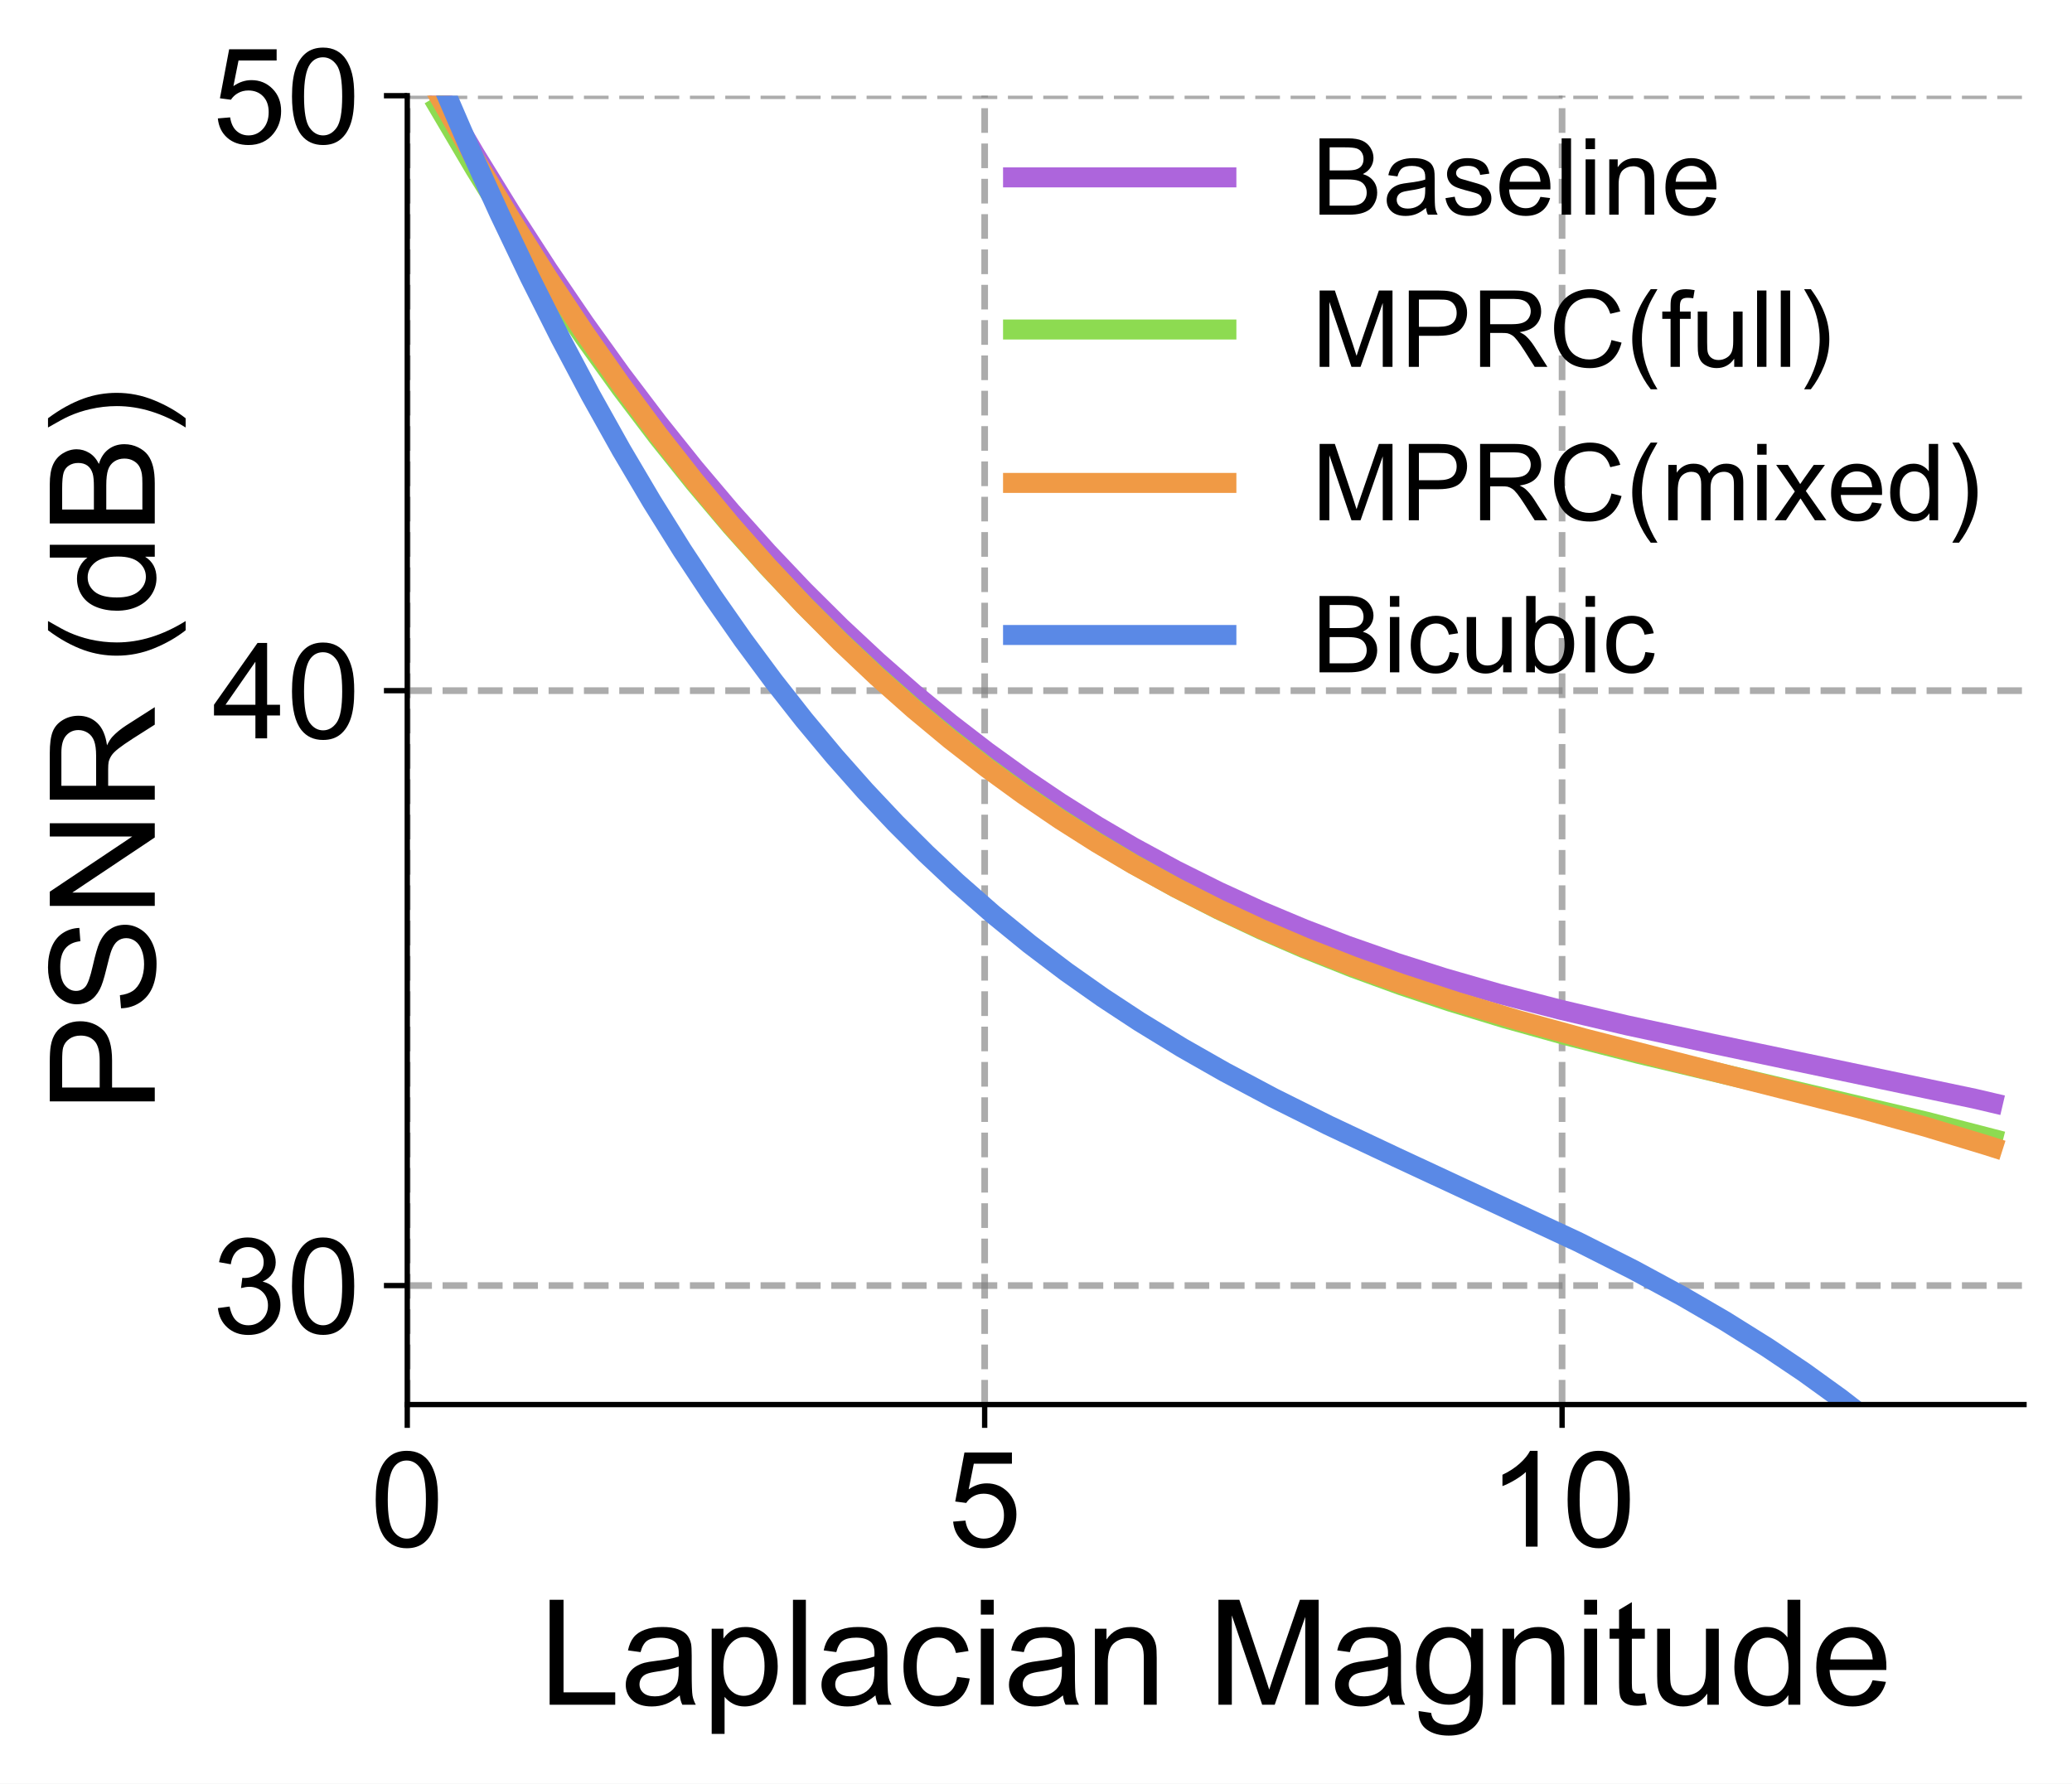
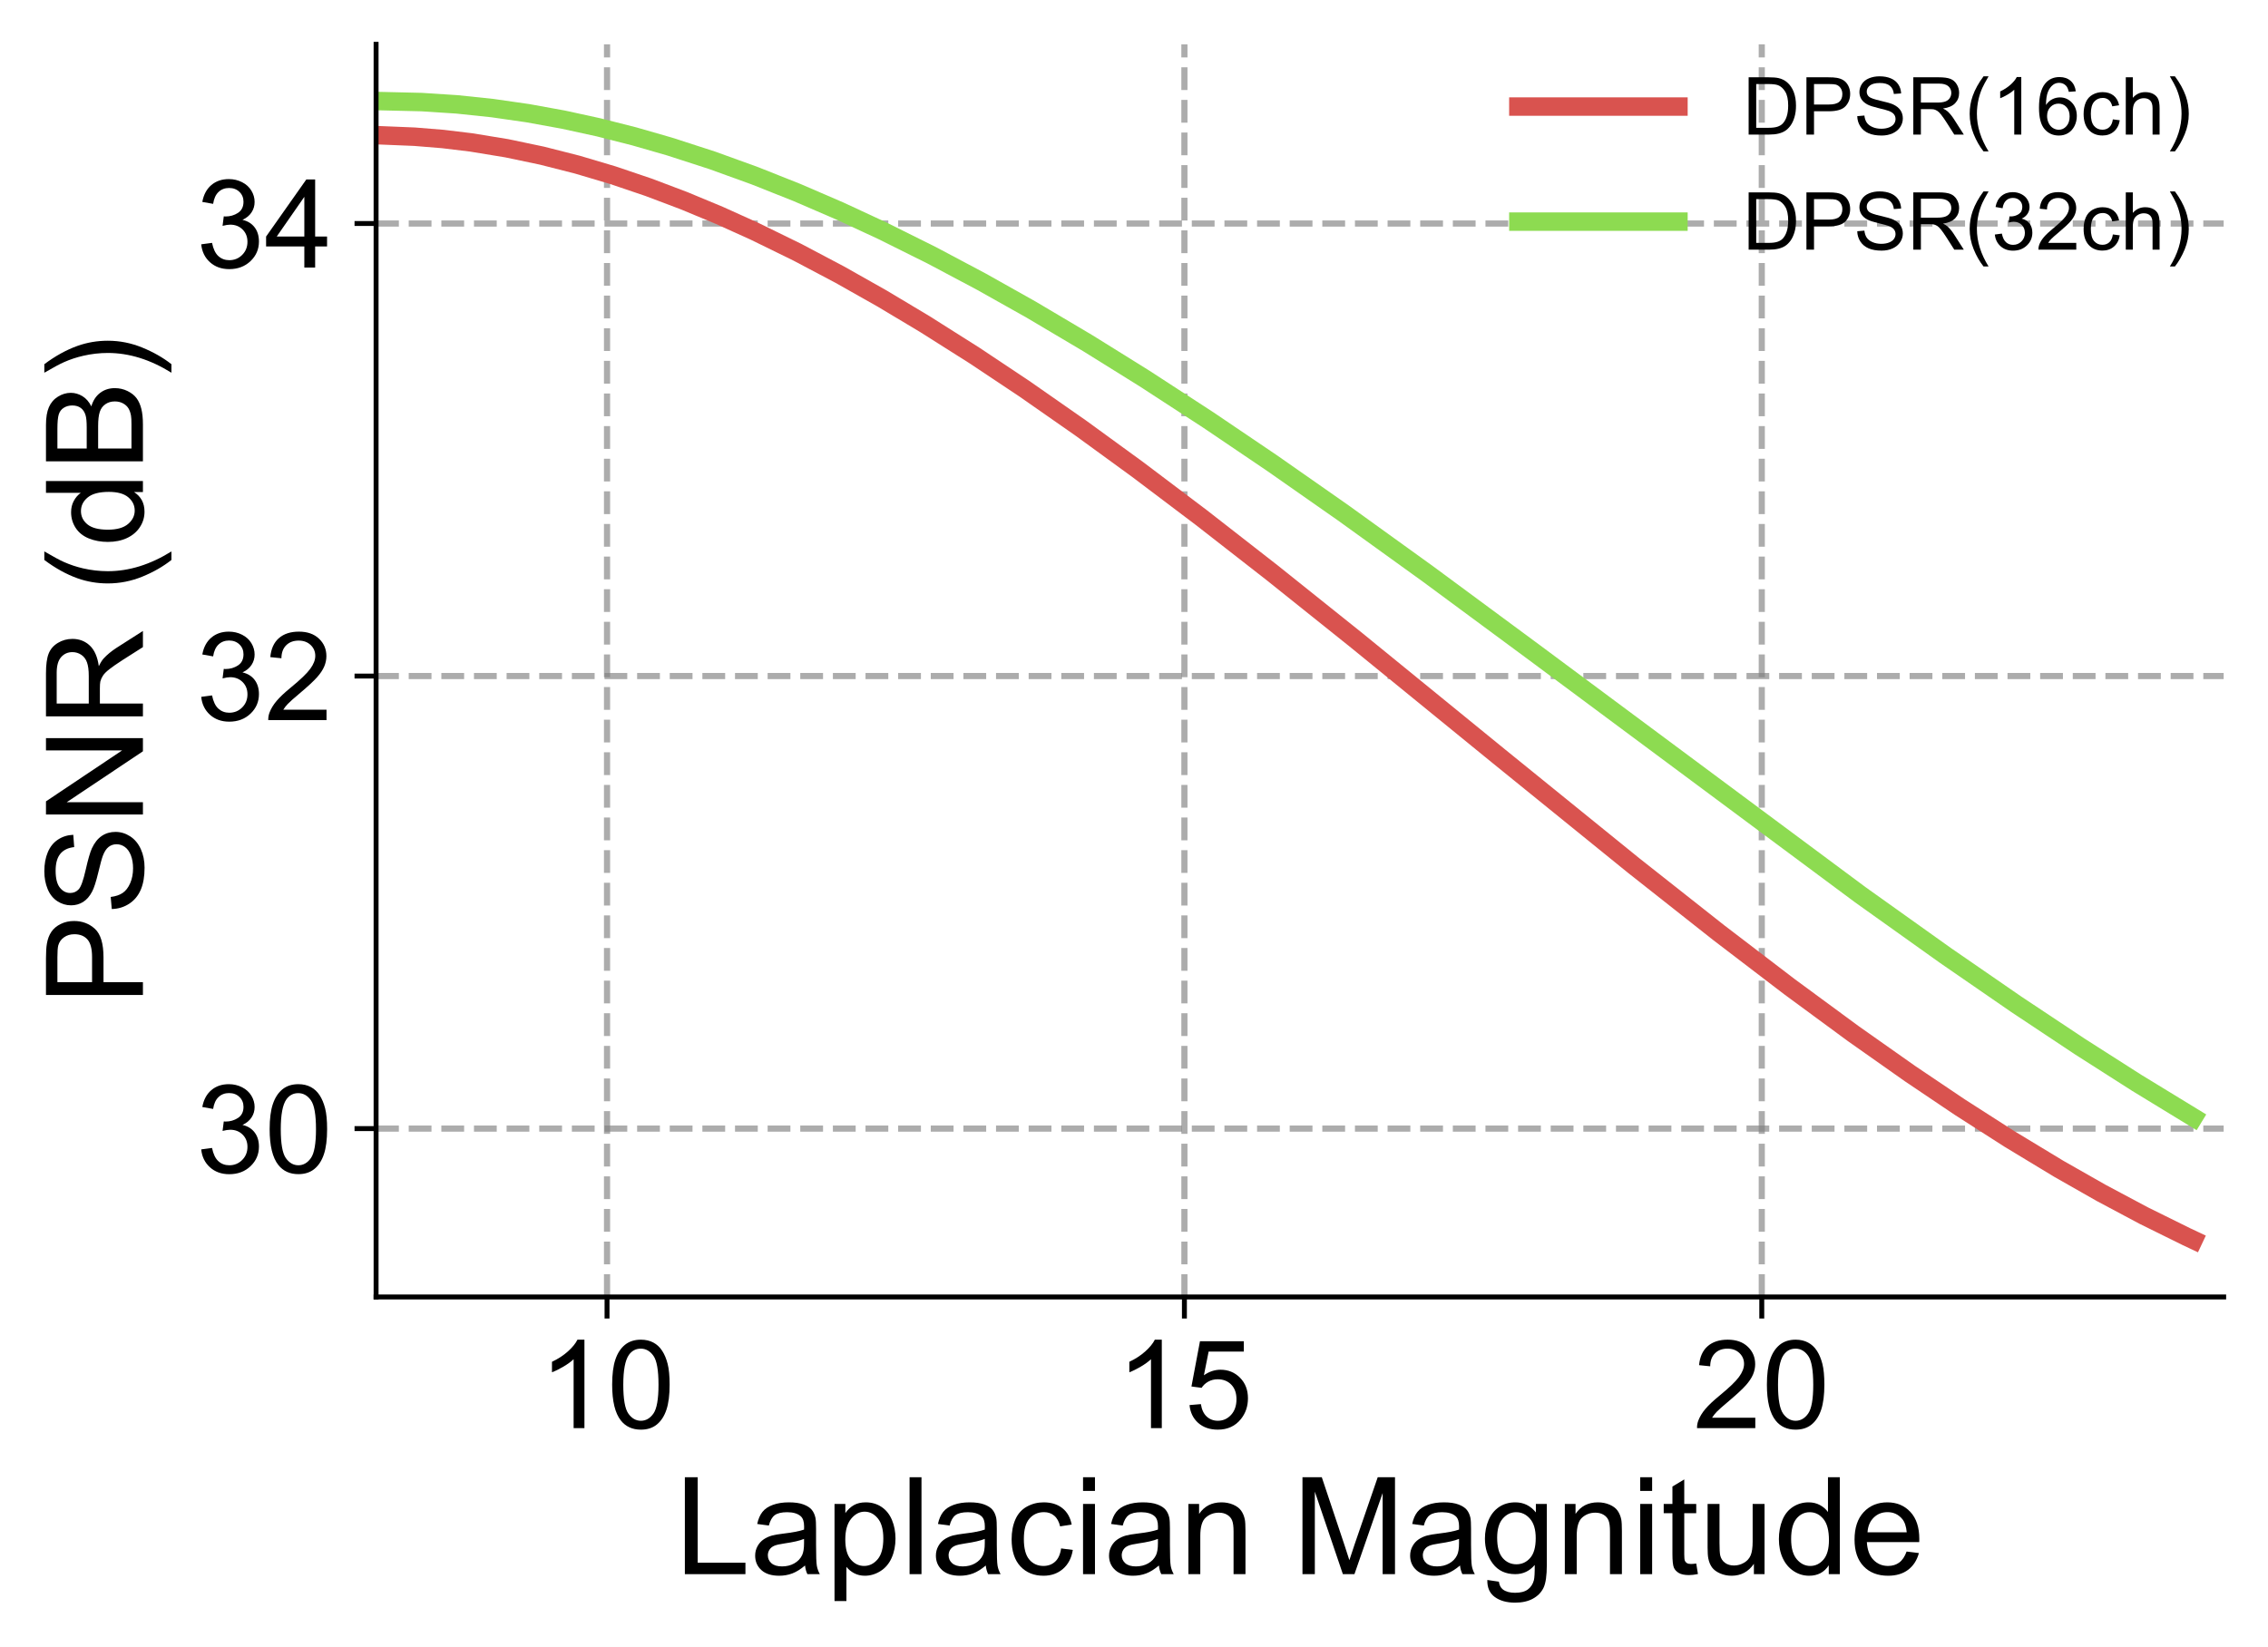
- <svg xmlns="http://www.w3.org/2000/svg" xmlns:xlink="http://www.w3.org/1999/xlink" width="310.8pt" height="267.6pt" viewBox="0 0 310.8 267.6" version="1.1">
+ <svg xmlns="http://www.w3.org/2000/svg" xmlns:xlink="http://www.w3.org/1999/xlink" width="368.4pt" height="267.6pt" viewBox="0 0 368.4 267.6" version="1.1">
  <defs>
    <style type="text/css">*{stroke-linejoin: round; stroke-linecap: butt}</style>
  </defs>
  <g id="figure_1">
    <g id="patch_1">
-       <path d="M 0 267.6  L 310.8 267.6  L 310.8 0  L 0 0  z " style="fill: #ffffff" />
+       <path d="M 0 267.6  L 368.4 267.6  L 368.4 0  L 0 0  z " style="fill: #ffffff" />
    </g>
    <g id="axes_1">
      <g id="patch_2">
-         <path d="M 61.089 210.731  L 303.6 210.731  L 303.6 14.358  L 61.089 14.358  z " style="fill: #ffffff" />
+         <path d="M 61.089 210.731  L 361.2 210.731  L 361.2 7.2  L 61.089 7.2  z " style="fill: #ffffff" />
      </g>
      <g id="matplotlib.axis_1">
        <g id="xtick_1">
          <g id="line2d_1">
-             <path d="M 61.089 210.731  L 61.089 14.358  " clip-path="url(#p3d9be0f9ac)" style="fill: none; stroke-dasharray: 3.7,1.6; stroke-dashoffset: 0; stroke: #808080; stroke-opacity: 0.65" />
+             <path d="M 98.603 210.731  L 98.603 7.2  " clip-path="url(#p3aecbf0df9)" style="fill: none; stroke-dasharray: 3.7,1.6; stroke-dashoffset: 0; stroke: #808080; stroke-opacity: 0.65" />
          </g>
          <g id="line2d_2">
            <defs>
-               <path id="m3c0996b2b0" d="M 0 0  L 0 3.5  " style="stroke: #000000; stroke-width: 0.8" />
-             </defs>
-             <g>
-               <use xlink:href="#m3c0996b2b0" x="61.089" y="210.731" style="stroke: #000000; stroke-width: 0.8" />
+               <path id="ma56a18cac9" d="M 0 0  L 0 3.5  " style="stroke: #000000; stroke-width: 0.8" />
+             </defs>
+             <g>
+               <use xlink:href="#ma56a18cac9" x="98.603" y="210.731" style="stroke: #000000; stroke-width: 0.8" />
            </g>
          </g>
          <g id="text_1">
-             <g transform="translate(55.52844 232.047) scale(0.2 -0.2)">
-               <defs>
+             <g transform="translate(87.48127 232.047) scale(0.2 -0.2)">
+               <defs>
+                 <path id="ArialMT-31" d="M 2384 0  L 1822 0  L 1822 3584  Q 1619 3391 1289 3197  Q 959 3003 697 2906  L 697 3450  Q 1169 3672 1522 3987  Q 1875 4303 2022 4600  L 2384 4600  L 2384 0  z " transform="scale(0.015625)" />
                <path id="ArialMT-30" d="M 266 2259  Q 266 3072 433 3567  Q 600 4063 929 4331  Q 1259 4600 1759 4600  Q 2128 4600 2406 4451  Q 2684 4303 2865 4023  Q 3047 3744 3150 3342  Q 3253 2941 3253 2259  Q 3253 1453 3087 958  Q 2922 463 2592 192  Q 2263 -78 1759 -78  Q 1097 -78 719 397  Q 266 969 266 2259  z M 844 2259  Q 844 1131 1108 757  Q 1372 384 1759 384  Q 2147 384 2411 759  Q 2675 1134 2675 2259  Q 2675 3391 2411 3762  Q 2147 4134 1753 4134  Q 1366 4134 1134 3806  Q 844 3388 844 2259  z " transform="scale(0.015625)" />
              </defs>
-               <use xlink:href="#ArialMT-30" />
+               <use xlink:href="#ArialMT-31" />
+               <use xlink:href="#ArialMT-30" transform="translate(55.61523 0)" />
            </g>
          </g>
        </g>
        <g id="xtick_2">
          <g id="line2d_3">
-             <path d="M 147.7 210.731  L 147.7 14.358  " clip-path="url(#p3d9be0f9ac)" style="fill: none; stroke-dasharray: 3.7,1.6; stroke-dashoffset: 0; stroke: #808080; stroke-opacity: 0.65" />
+             <path d="M 192.388 210.731  L 192.388 7.2  " clip-path="url(#p3aecbf0df9)" style="fill: none; stroke-dasharray: 3.7,1.6; stroke-dashoffset: 0; stroke: #808080; stroke-opacity: 0.65" />
          </g>
          <g id="line2d_4">
            <g>
-               <use xlink:href="#m3c0996b2b0" x="147.7" y="210.731" style="stroke: #000000; stroke-width: 0.8" />
+               <use xlink:href="#ma56a18cac9" x="192.388" y="210.731" style="stroke: #000000; stroke-width: 0.8" />
            </g>
          </g>
          <g id="text_2">
-             <g transform="translate(142.1392 232.047) scale(0.2 -0.2)">
+             <g transform="translate(181.2657 232.047) scale(0.2 -0.2)">
              <defs>
                <path id="ArialMT-35" d="M 266 1200  L 856 1250  Q 922 819 1161 601  Q 1400 384 1738 384  Q 2144 384 2425 690  Q 2706 997 2706 1503  Q 2706 1984 2436 2262  Q 2166 2541 1728 2541  Q 1456 2541 1237 2417  Q 1019 2294 894 2097  L 366 2166  L 809 4519  L 3088 4519  L 3088 3981  L 1259 3981  L 1013 2750  Q 1425 3038 1878 3038  Q 2478 3038 2890 2622  Q 3303 2206 3303 1553  Q 3303 931 2941 478  Q 2500 -78 1738 -78  Q 1113 -78 717 272  Q 322 622 266 1200  z " transform="scale(0.015625)" />
              </defs>
-               <use xlink:href="#ArialMT-35" />
+               <use xlink:href="#ArialMT-31" />
+               <use xlink:href="#ArialMT-35" transform="translate(55.61523 0)" />
            </g>
          </g>
        </g>
        <g id="xtick_3">
          <g id="line2d_5">
-             <path d="M 234.311 210.731  L 234.311 14.358  " clip-path="url(#p3d9be0f9ac)" style="fill: none; stroke-dasharray: 3.7,1.6; stroke-dashoffset: 0; stroke: #808080; stroke-opacity: 0.65" />
+             <path d="M 286.172 210.731  L 286.172 7.2  " clip-path="url(#p3aecbf0df9)" style="fill: none; stroke-dasharray: 3.7,1.6; stroke-dashoffset: 0; stroke: #808080; stroke-opacity: 0.65" />
          </g>
          <g id="line2d_6">
            <g>
-               <use xlink:href="#m3c0996b2b0" x="234.311" y="210.731" style="stroke: #000000; stroke-width: 0.8" />
+               <use xlink:href="#ma56a18cac9" x="286.172" y="210.731" style="stroke: #000000; stroke-width: 0.8" />
            </g>
          </g>
          <g id="text_3">
-             <g transform="translate(223.189 232.047) scale(0.2 -0.2)">
-               <defs>
-                 <path id="ArialMT-31" d="M 2384 0  L 1822 0  L 1822 3584  Q 1619 3391 1289 3197  Q 959 3003 697 2906  L 697 3450  Q 1169 3672 1522 3987  Q 1875 4303 2022 4600  L 2384 4600  L 2384 0  z " transform="scale(0.015625)" />
-               </defs>
-               <use xlink:href="#ArialMT-31" />
+             <g transform="translate(275.0501 232.047) scale(0.2 -0.2)">
+               <defs>
+                 <path id="ArialMT-32" d="M 3222 541  L 3222 0  L 194 0  Q 188 203 259 391  Q 375 700 629 1000  Q 884 1300 1366 1694  Q 2113 2306 2375 2664  Q 2638 3022 2638 3341  Q 2638 3675 2398 3904  Q 2159 4134 1775 4134  Q 1369 4134 1125 3890  Q 881 3647 878 3216  L 300 3275  Q 359 3922 746 4261  Q 1134 4600 1788 4600  Q 2447 4600 2831 4234  Q 3216 3869 3216 3328  Q 3216 3053 3103 2787  Q 2991 2522 2730 2228  Q 2469 1934 1863 1422  Q 1356 997 1212 845  Q 1069 694 975 541  L 3222 541  z " transform="scale(0.015625)" />
+               </defs>
+               <use xlink:href="#ArialMT-32" />
              <use xlink:href="#ArialMT-30" transform="translate(55.61523 0)" />
            </g>
          </g>
        </g>
        <g id="text_4">
-           <g transform="translate(80.83335 255.7692) scale(0.22 -0.22)">
+           <g transform="translate(109.6334 255.7692) scale(0.22 -0.22)">
            <defs>
              <path id="ArialMT-4c" d="M 469 0  L 469 4581  L 1075 4581  L 1075 541  L 3331 541  L 3331 0  L 469 0  z " transform="scale(0.015625)" />
              <path id="ArialMT-61" d="M 2588 409  Q 2275 144 1986 34  Q 1697 -75 1366 -75  Q 819 -75 525 192  Q 231 459 231 875  Q 231 1119 342 1320  Q 453 1522 633 1644  Q 813 1766 1038 1828  Q 1203 1872 1538 1913  Q 2219 1994 2541 2106  Q 2544 2222 2544 2253  Q 2544 2597 2384 2738  Q 2169 2928 1744 2928  Q 1347 2928 1158 2789  Q 969 2650 878 2297  L 328 2372  Q 403 2725 575 2942  Q 747 3159 1072 3276  Q 1397 3394 1825 3394  Q 2250 3394 2515 3294  Q 2781 3194 2906 3042  Q 3031 2891 3081 2659  Q 3109 2516 3109 2141  L 3109 1391  Q 3109 606 3145 398  Q 3181 191 3288 0  L 2700 0  Q 2613 175 2588 409  z M 2541 1666  Q 2234 1541 1622 1453  Q 1275 1403 1131 1340  Q 988 1278 909 1158  Q 831 1038 831 891  Q 831 666 1001 516  Q 1172 366 1500 366  Q 1825 366 2078 508  Q 2331 650 2450 897  Q 2541 1088 2541 1459  L 2541 1666  z " transform="scale(0.015625)" />
              <path id="ArialMT-70" d="M 422 -1272  L 422 3319  L 934 3319  L 934 2888  Q 1116 3141 1344 3267  Q 1572 3394 1897 3394  Q 2322 3394 2647 3175  Q 2972 2956 3137 2557  Q 3303 2159 3303 1684  Q 3303 1175 3120 767  Q 2938 359 2589 142  Q 2241 -75 1856 -75  Q 1575 -75 1351 44  Q 1128 163 984 344  L 984 -1272  L 422 -1272  z M 931 1641  Q 931 1000 1190 694  Q 1450 388 1819 388  Q 2194 388 2461 705  Q 2728 1022 2728 1688  Q 2728 2322 2467 2637  Q 2206 2953 1844 2953  Q 1484 2953 1207 2617  Q 931 2281 931 1641  z " transform="scale(0.015625)" />
              <path id="ArialMT-6c" d="M 409 0  L 409 4581  L 972 4581  L 972 0  L 409 0  z " transform="scale(0.015625)" />
              <path id="ArialMT-63" d="M 2588 1216  L 3141 1144  Q 3050 572 2676 248  Q 2303 -75 1759 -75  Q 1078 -75 664 370  Q 250 816 250 1647  Q 250 2184 428 2587  Q 606 2991 970 3192  Q 1334 3394 1763 3394  Q 2303 3394 2647 3120  Q 2991 2847 3088 2344  L 2541 2259  Q 2463 2594 2264 2762  Q 2066 2931 1784 2931  Q 1359 2931 1093 2626  Q 828 2322 828 1663  Q 828 994 1084 691  Q 1341 388 1753 388  Q 2084 388 2306 591  Q 2528 794 2588 1216  z " transform="scale(0.015625)" />
              <path id="ArialMT-69" d="M 425 3934  L 425 4581  L 988 4581  L 988 3934  L 425 3934  z M 425 0  L 425 3319  L 988 3319  L 988 0  L 425 0  z " transform="scale(0.015625)" />
              <path id="ArialMT-6e" d="M 422 0  L 422 3319  L 928 3319  L 928 2847  Q 1294 3394 1984 3394  Q 2284 3394 2536 3286  Q 2788 3178 2913 3003  Q 3038 2828 3088 2588  Q 3119 2431 3119 2041  L 3119 0  L 2556 0  L 2556 2019  Q 2556 2363 2490 2533  Q 2425 2703 2258 2804  Q 2091 2906 1866 2906  Q 1506 2906 1245 2678  Q 984 2450 984 1813  L 984 0  L 422 0  z " transform="scale(0.015625)" />
              <path id="ArialMT-20" transform="scale(0.015625)" />
              <path id="ArialMT-4d" d="M 475 0  L 475 4581  L 1388 4581  L 2472 1338  Q 2622 884 2691 659  Q 2769 909 2934 1394  L 4031 4581  L 4847 4581  L 4847 0  L 4263 0  L 4263 3834  L 2931 0  L 2384 0  L 1059 3900  L 1059 0  L 475 0  z " transform="scale(0.015625)" />
              <path id="ArialMT-67" d="M 319 -275  L 866 -356  Q 900 -609 1056 -725  Q 1266 -881 1628 -881  Q 2019 -881 2231 -725  Q 2444 -569 2519 -288  Q 2563 -116 2559 434  Q 2191 0 1641 0  Q 956 0 581 494  Q 206 988 206 1678  Q 206 2153 378 2554  Q 550 2956 876 3175  Q 1203 3394 1644 3394  Q 2231 3394 2613 2919  L 2613 3319  L 3131 3319  L 3131 450  Q 3131 -325 2973 -648  Q 2816 -972 2473 -1159  Q 2131 -1347 1631 -1347  Q 1038 -1347 672 -1080  Q 306 -813 319 -275  z M 784 1719  Q 784 1066 1043 766  Q 1303 466 1694 466  Q 2081 466 2343 764  Q 2606 1063 2606 1700  Q 2606 2309 2336 2618  Q 2066 2928 1684 2928  Q 1309 2928 1046 2623  Q 784 2319 784 1719  z " transform="scale(0.015625)" />
              <path id="ArialMT-74" d="M 1650 503  L 1731 6  Q 1494 -44 1306 -44  Q 1000 -44 831 53  Q 663 150 594 308  Q 525 466 525 972  L 525 2881  L 113 2881  L 113 3319  L 525 3319  L 525 4141  L 1084 4478  L 1084 3319  L 1650 3319  L 1650 2881  L 1084 2881  L 1084 941  Q 1084 700 1114 631  Q 1144 563 1211 522  Q 1278 481 1403 481  Q 1497 481 1650 503  z " transform="scale(0.015625)" />
              <path id="ArialMT-75" d="M 2597 0  L 2597 488  Q 2209 -75 1544 -75  Q 1250 -75 995 37  Q 741 150 617 320  Q 494 491 444 738  Q 409 903 409 1263  L 409 3319  L 972 3319  L 972 1478  Q 972 1038 1006 884  Q 1059 663 1231 536  Q 1403 409 1656 409  Q 1909 409 2131 539  Q 2353 669 2445 892  Q 2538 1116 2538 1541  L 2538 3319  L 3100 3319  L 3100 0  L 2597 0  z " transform="scale(0.015625)" />
              <path id="ArialMT-64" d="M 2575 0  L 2575 419  Q 2259 -75 1647 -75  Q 1250 -75 917 144  Q 584 363 401 755  Q 219 1147 219 1656  Q 219 2153 384 2558  Q 550 2963 881 3178  Q 1213 3394 1622 3394  Q 1922 3394 2156 3267  Q 2391 3141 2538 2938  L 2538 4581  L 3097 4581  L 3097 0  L 2575 0  z M 797 1656  Q 797 1019 1065 703  Q 1334 388 1700 388  Q 2069 388 2326 689  Q 2584 991 2584 1609  Q 2584 2291 2321 2609  Q 2059 2928 1675 2928  Q 1300 2928 1048 2622  Q 797 2316 797 1656  z " transform="scale(0.015625)" />
              <path id="ArialMT-65" d="M 2694 1069  L 3275 997  Q 3138 488 2766 206  Q 2394 -75 1816 -75  Q 1088 -75 661 373  Q 234 822 234 1631  Q 234 2469 665 2931  Q 1097 3394 1784 3394  Q 2450 3394 2872 2941  Q 3294 2488 3294 1666  Q 3294 1616 3291 1516  L 816 1516  Q 847 969 1125 678  Q 1403 388 1819 388  Q 2128 388 2347 550  Q 2566 713 2694 1069  z M 847 1978  L 2700 1978  Q 2663 2397 2488 2606  Q 2219 2931 1791 2931  Q 1403 2931 1139 2672  Q 875 2413 847 1978  z " transform="scale(0.015625)" />
            </defs>
            <use xlink:href="#ArialMT-4c" />
            <use xlink:href="#ArialMT-61" transform="translate(55.61523 0)" />
            <use xlink:href="#ArialMT-70" transform="translate(111.2305 0)" />
            <use xlink:href="#ArialMT-6c" transform="translate(166.8457 0)" />
            <use xlink:href="#ArialMT-61" transform="translate(189.0625 0)" />
            <use xlink:href="#ArialMT-63" transform="translate(244.6777 0)" />
            <use xlink:href="#ArialMT-69" transform="translate(294.6777 0)" />
            <use xlink:href="#ArialMT-61" transform="translate(316.8945 0)" />
            <use xlink:href="#ArialMT-6e" transform="translate(372.5098 0)" />
            <use xlink:href="#ArialMT-20" transform="translate(428.125 0)" />
            <use xlink:href="#ArialMT-4d" transform="translate(455.9082 0)" />
            <use xlink:href="#ArialMT-61" transform="translate(539.209 0)" />
            <use xlink:href="#ArialMT-67" transform="translate(594.8242 0)" />
            <use xlink:href="#ArialMT-6e" transform="translate(650.4395 0)" />
            <use xlink:href="#ArialMT-69" transform="translate(706.0547 0)" />
            <use xlink:href="#ArialMT-74" transform="translate(728.2715 0)" />
            <use xlink:href="#ArialMT-75" transform="translate(756.0547 0)" />
            <use xlink:href="#ArialMT-64" transform="translate(811.6699 0)" />
            <use xlink:href="#ArialMT-65" transform="translate(867.2852 0)" />
          </g>
        </g>
      </g>
      <g id="matplotlib.axis_2">
        <g id="ytick_1">
          <g id="line2d_7">
-             <path d="M 61.089 192.879  L 303.6 192.879  " clip-path="url(#p3d9be0f9ac)" style="fill: none; stroke-dasharray: 3.7,1.6; stroke-dashoffset: 0; stroke: #808080; stroke-opacity: 0.65" />
+             <path d="M 61.089 183.375  L 361.2 183.375  " clip-path="url(#p3aecbf0df9)" style="fill: none; stroke-dasharray: 3.7,1.6; stroke-dashoffset: 0; stroke: #808080; stroke-opacity: 0.65" />
          </g>
          <g id="line2d_8">
            <defs>
-               <path id="m729129f98f" d="M 0 0  L -3.5 0  " style="stroke: #000000; stroke-width: 0.8" />
-             </defs>
-             <g>
-               <use xlink:href="#m729129f98f" x="61.089" y="192.879" style="stroke: #000000; stroke-width: 0.8" />
+               <path id="md5b97c7527" d="M 0 0  L -3.5 0  " style="stroke: #000000; stroke-width: 0.8" />
+             </defs>
+             <g>
+               <use xlink:href="#md5b97c7527" x="61.089" y="183.375" style="stroke: #000000; stroke-width: 0.8" />
            </g>
          </g>
          <g id="text_5">
-             <g transform="translate(31.84562 200.0371) scale(0.2 -0.2)">
+             <g transform="translate(31.84562 190.5327) scale(0.2 -0.2)">
              <defs>
                <path id="ArialMT-33" d="M 269 1209  L 831 1284  Q 928 806 1161 595  Q 1394 384 1728 384  Q 2125 384 2398 659  Q 2672 934 2672 1341  Q 2672 1728 2419 1979  Q 2166 2231 1775 2231  Q 1616 2231 1378 2169  L 1441 2663  Q 1497 2656 1531 2656  Q 1891 2656 2178 2843  Q 2466 3031 2466 3422  Q 2466 3731 2256 3934  Q 2047 4138 1716 4138  Q 1388 4138 1169 3931  Q 950 3725 888 3313  L 325 3413  Q 428 3978 793 4289  Q 1159 4600 1703 4600  Q 2078 4600 2393 4439  Q 2709 4278 2876 4000  Q 3044 3722 3044 3409  Q 3044 3113 2884 2869  Q 2725 2625 2413 2481  Q 2819 2388 3044 2092  Q 3269 1797 3269 1353  Q 3269 753 2831 336  Q 2394 -81 1725 -81  Q 1122 -81 723 278  Q 325 638 269 1209  z " transform="scale(0.015625)" />
              </defs>
              <use xlink:href="#ArialMT-33" />
              <use xlink:href="#ArialMT-30" transform="translate(55.61523 0)" />
            </g>
          </g>
        </g>
        <g id="ytick_2">
          <g id="line2d_9">
-             <path d="M 61.089 103.619  L 303.6 103.619  " clip-path="url(#p3d9be0f9ac)" style="fill: none; stroke-dasharray: 3.7,1.6; stroke-dashoffset: 0; stroke: #808080; stroke-opacity: 0.65" />
+             <path d="M 61.089 109.846  L 361.2 109.846  " clip-path="url(#p3aecbf0df9)" style="fill: none; stroke-dasharray: 3.7,1.6; stroke-dashoffset: 0; stroke: #808080; stroke-opacity: 0.65" />
          </g>
          <g id="line2d_10">
            <g>
-               <use xlink:href="#m729129f98f" x="61.089" y="103.619" style="stroke: #000000; stroke-width: 0.8" />
+               <use xlink:href="#md5b97c7527" x="61.089" y="109.846" style="stroke: #000000; stroke-width: 0.8" />
            </g>
          </g>
          <g id="text_6">
-             <g transform="translate(31.84562 110.7763) scale(0.2 -0.2)">
-               <defs>
-                 <path id="ArialMT-34" d="M 2069 0  L 2069 1097  L 81 1097  L 81 1613  L 2172 4581  L 2631 4581  L 2631 1613  L 3250 1613  L 3250 1097  L 2631 1097  L 2631 0  L 2069 0  z M 2069 1613  L 2069 3678  L 634 1613  L 2069 1613  z " transform="scale(0.015625)" />
-               </defs>
-               <use xlink:href="#ArialMT-34" />
-               <use xlink:href="#ArialMT-30" transform="translate(55.61523 0)" />
+             <g transform="translate(31.84562 117.0037) scale(0.2 -0.2)">
+               <use xlink:href="#ArialMT-33" />
+               <use xlink:href="#ArialMT-32" transform="translate(55.61523 0)" />
            </g>
          </g>
        </g>
        <g id="ytick_3">
          <g id="line2d_11">
-             <path d="M 61.089 14.358  L 303.6 14.358  " clip-path="url(#p3d9be0f9ac)" style="fill: none; stroke-dasharray: 3.7,1.6; stroke-dashoffset: 0; stroke: #808080; stroke-opacity: 0.65" />
+             <path d="M 61.089 36.317  L 361.2 36.317  " clip-path="url(#p3aecbf0df9)" style="fill: none; stroke-dasharray: 3.7,1.6; stroke-dashoffset: 0; stroke: #808080; stroke-opacity: 0.65" />
          </g>
          <g id="line2d_12">
            <g>
-               <use xlink:href="#m729129f98f" x="61.089" y="14.358" style="stroke: #000000; stroke-width: 0.8" />
+               <use xlink:href="#md5b97c7527" x="61.089" y="36.317" style="stroke: #000000; stroke-width: 0.8" />
            </g>
          </g>
          <g id="text_7">
-             <g transform="translate(31.84562 21.51562) scale(0.2 -0.2)">
-               <use xlink:href="#ArialMT-35" />
-               <use xlink:href="#ArialMT-30" transform="translate(55.61523 0)" />
+             <g transform="translate(31.84562 43.47475) scale(0.2 -0.2)">
+               <defs>
+                 <path id="ArialMT-34" d="M 2069 0  L 2069 1097  L 81 1097  L 81 1613  L 2172 4581  L 2631 4581  L 2631 1613  L 3250 1613  L 3250 1097  L 2631 1097  L 2631 0  L 2069 0  z M 2069 1613  L 2069 3678  L 634 1613  L 2069 1613  z " transform="scale(0.015625)" />
+               </defs>
+               <use xlink:href="#ArialMT-33" />
+               <use xlink:href="#ArialMT-34" transform="translate(55.61523 0)" />
            </g>
          </g>
        </g>
        <g id="text_8">
-           <g transform="translate(23.21531 166.943) rotate(-90) scale(0.22 -0.22)">
+           <g transform="translate(23.21531 163.3641) rotate(-90) scale(0.22 -0.22)">
            <defs>
              <path id="ArialMT-50" d="M 494 0  L 494 4581  L 2222 4581  Q 2678 4581 2919 4538  Q 3256 4481 3484 4323  Q 3713 4166 3852 3881  Q 3991 3597 3991 3256  Q 3991 2672 3619 2267  Q 3247 1863 2275 1863  L 1100 1863  L 1100 0  L 494 0  z M 1100 2403  L 2284 2403  Q 2872 2403 3119 2622  Q 3366 2841 3366 3238  Q 3366 3525 3220 3729  Q 3075 3934 2838 4000  Q 2684 4041 2272 4041  L 1100 4041  L 1100 2403  z " transform="scale(0.015625)" />
              <path id="ArialMT-53" d="M 288 1472  L 859 1522  Q 900 1178 1048 958  Q 1197 738 1509 602  Q 1822 466 2213 466  Q 2559 466 2825 569  Q 3091 672 3220 851  Q 3350 1031 3350 1244  Q 3350 1459 3225 1620  Q 3100 1781 2813 1891  Q 2628 1963 1997 2114  Q 1366 2266 1113 2400  Q 784 2572 623 2826  Q 463 3081 463 3397  Q 463 3744 659 4045  Q 856 4347 1234 4503  Q 1613 4659 2075 4659  Q 2584 4659 2973 4495  Q 3363 4331 3572 4012  Q 3781 3694 3797 3291  L 3216 3247  Q 3169 3681 2898 3903  Q 2628 4125 2100 4125  Q 1550 4125 1298 3923  Q 1047 3722 1047 3438  Q 1047 3191 1225 3031  Q 1400 2872 2139 2705  Q 2878 2538 3153 2413  Q 3553 2228 3743 1945  Q 3934 1663 3934 1294  Q 3934 928 3725 604  Q 3516 281 3123 101  Q 2731 -78 2241 -78  Q 1619 -78 1198 103  Q 778 284 539 648  Q 300 1013 288 1472  z " transform="scale(0.015625)" />
              <path id="ArialMT-4e" d="M 488 0  L 488 4581  L 1109 4581  L 3516 984  L 3516 4581  L 4097 4581  L 4097 0  L 3475 0  L 1069 3600  L 1069 0  L 488 0  z " transform="scale(0.015625)" />
              <path id="ArialMT-52" d="M 503 0  L 503 4581  L 2534 4581  Q 3147 4581 3465 4457  Q 3784 4334 3975 4021  Q 4166 3709 4166 3331  Q 4166 2844 3850 2509  Q 3534 2175 2875 2084  Q 3116 1969 3241 1856  Q 3506 1613 3744 1247  L 4541 0  L 3778 0  L 3172 953  Q 2906 1366 2734 1584  Q 2563 1803 2427 1890  Q 2291 1978 2150 2013  Q 2047 2034 1813 2034  L 1109 2034  L 1109 0  L 503 0  z M 1109 2559  L 2413 2559  Q 2828 2559 3062 2645  Q 3297 2731 3419 2920  Q 3541 3109 3541 3331  Q 3541 3656 3305 3865  Q 3069 4075 2559 4075  L 1109 4075  L 1109 2559  z " transform="scale(0.015625)" />
              <path id="ArialMT-28" d="M 1497 -1347  Q 1031 -759 709 28  Q 388 816 388 1659  Q 388 2403 628 3084  Q 909 3875 1497 4659  L 1900 4659  Q 1522 4009 1400 3731  Q 1209 3300 1100 2831  Q 966 2247 966 1656  Q 966 153 1900 -1347  L 1497 -1347  z " transform="scale(0.015625)" />
              <path id="ArialMT-42" d="M 469 0  L 469 4581  L 2188 4581  Q 2713 4581 3030 4442  Q 3347 4303 3526 4014  Q 3706 3725 3706 3409  Q 3706 3116 3547 2856  Q 3388 2597 3066 2438  Q 3481 2316 3704 2022  Q 3928 1728 3928 1328  Q 3928 1006 3792 729  Q 3656 453 3456 303  Q 3256 153 2954 76  Q 2653 0 2216 0  L 469 0  z M 1075 2656  L 2066 2656  Q 2469 2656 2644 2709  Q 2875 2778 2992 2937  Q 3109 3097 3109 3338  Q 3109 3566 3000 3739  Q 2891 3913 2687 3977  Q 2484 4041 1991 4041  L 1075 4041  L 1075 2656  z M 1075 541  L 2216 541  Q 2509 541 2628 563  Q 2838 600 2978 687  Q 3119 775 3209 942  Q 3300 1109 3300 1328  Q 3300 1584 3169 1773  Q 3038 1963 2805 2039  Q 2572 2116 2134 2116  L 1075 2116  L 1075 541  z " transform="scale(0.015625)" />
              <path id="ArialMT-29" d="M 791 -1347  L 388 -1347  Q 1322 153 1322 1656  Q 1322 2244 1188 2822  Q 1081 3291 891 3722  Q 769 4003 388 4659  L 791 4659  Q 1378 3875 1659 3084  Q 1900 2403 1900 1659  Q 1900 816 1576 28  Q 1253 -759 791 -1347  z " transform="scale(0.015625)" />
            </defs>
            <use xlink:href="#ArialMT-50" />
            <use xlink:href="#ArialMT-53" transform="translate(66.69922 0)" />
            <use xlink:href="#ArialMT-4e" transform="translate(133.3984 0)" />
            <use xlink:href="#ArialMT-52" transform="translate(205.6152 0)" />
            <use xlink:href="#ArialMT-20" transform="translate(277.832 0)" />
            <use xlink:href="#ArialMT-28" transform="translate(305.6152 0)" />
            <use xlink:href="#ArialMT-64" transform="translate(338.916 0)" />
            <use xlink:href="#ArialMT-42" transform="translate(394.5312 0)" />
            <use xlink:href="#ArialMT-29" transform="translate(461.2305 0)" />
          </g>
        </g>
      </g>
      <g id="line2d_13">
-         <path d="M 65.753 13.792  L 71.24 23.137  L 76.726 32.035  L 82.213 40.501  L 87.7 48.545  L 93.186 56.18  L 98.673 63.419  L 104.16 70.275  L 109.646 76.759  L 115.133 82.884  L 120.62 88.662  L 126.106 94.106  L 131.593 99.228  L 137.08 104.041  L 142.566 108.558  L 148.053 112.789  L 153.54 116.749  L 159.026 120.448  L 164.513 123.901  L 169.999 127.118  L 176.401 130.592  L 182.802 133.782  L 189.203 136.709  L 195.604 139.392  L 202.005 141.852  L 209.321 144.414  L 216.636 146.738  L 224.866 149.106  L 234.01 151.479  L 244.069 153.842  L 256.872 156.594  L 296.193 164.841  L 298.936 165.484  L 298.936 165.484  " clip-path="url(#p3d9be0f9ac)" style="fill: none; stroke: #ad65dc; stroke-width: 3; stroke-linecap: square" />
+         <path d="M 62.72 22.023  L 67.326 22.211  L 71.931 22.585  L 76.536 23.141  L 82.293 24.084  L 88.049 25.293  L 93.806 26.759  L 99.563 28.471  L 105.319 30.42  L 111.076 32.596  L 116.832 34.989  L 122.589 37.591  L 129.497 40.972  L 136.405 44.622  L 143.313 48.523  L 150.221 52.658  L 158.28 57.756  L 166.339 63.124  L 175.55 69.553  L 184.76 76.259  L 195.122 84.084  L 206.635 93.061  L 220.451 104.118  L 243.477 122.889  L 265.352 140.625  L 279.168 151.532  L 290.681 160.329  L 301.043 167.951  L 310.254 174.443  L 318.313 179.872  L 326.372 185.038  L 334.431 189.914  L 341.339 193.844  L 348.247 197.524  L 355.155 200.938  L 356.306 201.48  L 356.306 201.48  " clip-path="url(#p3aecbf0df9)" style="fill: none; stroke: #d9534f; stroke-width: 3; stroke-linecap: square" />
      </g>
      <g id="line2d_14">
-         <path d="M 65.753 16.026  L 71.24 25.337  L 76.726 34.208  L 82.213 42.65  L 87.7 50.678  L 93.186 58.302  L 98.673 65.535  L 104.16 72.39  L 109.646 78.879  L 115.133 85.014  L 120.62 90.808  L 126.106 96.273  L 131.593 101.422  L 137.08 106.266  L 142.566 110.819  L 148.053 115.093  L 153.54 119.099  L 159.026 122.851  L 164.513 126.361  L 169.999 129.641  L 176.401 133.194  L 182.802 136.47  L 189.203 139.49  L 195.604 142.273  L 202.919 145.189  L 210.235 147.85  L 217.55 150.286  L 225.78 152.794  L 234.925 155.342  L 245.898 158.144  L 259.615 161.398  L 288.877 168.27  L 298.936 170.872  L 298.936 170.872  " clip-path="url(#p3d9be0f9ac)" style="fill: none; stroke: #8ddb51; stroke-width: 3; stroke-linecap: square" />
-       </g>
-       <g id="line2d_15">
-         <path d="M 65.753 14.277  L 71.24 23.889  L 76.726 33.028  L 82.213 41.71  L 87.7 49.948  L 93.186 57.756  L 98.673 65.147  L 104.16 72.137  L 109.646 78.738  L 115.133 84.964  L 120.62 90.83  L 126.106 96.349  L 131.593 101.535  L 137.08 106.402  L 142.566 110.964  L 148.053 115.235  L 153.54 119.229  L 159.026 122.959  L 164.513 126.44  L 169.999 129.685  L 176.401 133.192  L 182.802 136.42  L 189.203 139.389  L 195.604 142.123  L 202.919 144.988  L 210.235 147.607  L 218.465 150.3  L 227.609 153.033  L 237.668 155.799  L 251.385 159.315  L 278.818 166.271  L 288.877 169.067  L 298.021 171.838  L 298.936 172.13  L 298.936 172.13  " clip-path="url(#p3d9be0f9ac)" style="fill: none; stroke: #f09a45; stroke-width: 3; stroke-linecap: square" />
-       </g>
-       <g id="line2d_16">
-         <path d="M 65.753 11.39  L 70.325 21.969  L 74.897 32.034  L 79.47 41.604  L 84.042 50.692  L 88.614 59.316  L 93.186 67.491  L 97.759 75.233  L 102.331 82.559  L 106.903 89.483  L 111.475 96.023  L 116.047 102.194  L 120.62 108.012  L 125.192 113.493  L 129.764 118.653  L 134.336 123.508  L 138.908 128.074  L 143.481 132.367  L 148.967 137.18  L 154.454 141.65  L 159.941 145.806  L 165.427 149.674  L 170.914 153.282  L 177.315 157.2  L 183.716 160.845  L 191.032 164.733  L 199.262 168.833  L 209.321 173.578  L 236.754 186.347  L 244.984 190.502  L 252.299 194.457  L 258.7 198.174  L 265.101 202.175  L 270.588 205.864  L 276.075 209.822  L 281.561 214.077  L 287.048 218.656  L 291.62 222.739  L 296.193 227.082  L 298.936 229.82  L 298.936 229.82  " clip-path="url(#p3d9be0f9ac)" style="fill: none; stroke: #5a89e6; stroke-width: 3; stroke-linecap: square" />
+         <path d="M 62.72 16.451  L 68.477 16.586  L 74.234 16.959  L 79.99 17.564  L 85.747 18.393  L 91.503 19.439  L 97.26 20.696  L 103.017 22.156  L 108.773 23.813  L 115.681 26.05  L 122.589 28.549  L 129.497 31.296  L 136.405 34.279  L 143.313 37.487  L 151.372 41.497  L 159.431 45.777  L 167.49 50.307  L 176.701 55.767  L 185.911 61.501  L 196.273 68.242  L 206.635 75.253  L 218.148 83.308  L 231.964 93.268  L 249.234 106.027  L 302.194 145.392  L 316.01 155.246  L 327.523 163.186  L 337.885 170.072  L 347.096 175.952  L 356.306 181.575  L 356.306 181.575  " clip-path="url(#p3aecbf0df9)" style="fill: none; stroke: #8ddb51; stroke-width: 3; stroke-linecap: square" />
      </g>
      <g id="patch_3">
-         <path d="M 61.089 210.731  L 61.089 14.358  " style="fill: none; stroke: #000000; stroke-width: 0.8; stroke-linejoin: miter; stroke-linecap: square" />
+         <path d="M 61.089 210.731  L 61.089 7.2  " style="fill: none; stroke: #000000; stroke-width: 0.8; stroke-linejoin: miter; stroke-linecap: square" />
      </g>
      <g id="patch_4">
-         <path d="M 61.089 210.731  L 303.6 210.731  " style="fill: none; stroke: #000000; stroke-width: 0.8; stroke-linejoin: miter; stroke-linecap: square" />
+         <path d="M 61.089 210.731  L 361.2 210.731  " style="fill: none; stroke: #000000; stroke-width: 0.8; stroke-linejoin: miter; stroke-linecap: square" />
      </g>
      <g id="legend_1">
-         <g id="line2d_17">
-           <path d="M 151.957 26.61  L 167.957 26.61  L 183.957 26.61  " style="fill: none; stroke: #ad65dc; stroke-width: 3; stroke-linecap: square" />
+         <g id="line2d_15">
+           <path d="M 246.635 17.314  L 259.635 17.314  L 272.635 17.314  " style="fill: none; stroke: #d9534f; stroke-width: 3; stroke-linecap: square" />
        </g>
        <g id="text_9">
-           <g transform="translate(196.757 32.21031) scale(0.16 -0.16)">
-             <defs>
-               <path id="ArialMT-73" d="M 197 991  L 753 1078  Q 800 744 1014 566  Q 1228 388 1613 388  Q 2000 388 2187 545  Q 2375 703 2375 916  Q 2375 1106 2209 1216  Q 2094 1291 1634 1406  Q 1016 1563 777 1677  Q 538 1791 414 1992  Q 291 2194 291 2438  Q 291 2659 392 2848  Q 494 3038 669 3163  Q 800 3259 1026 3326  Q 1253 3394 1513 3394  Q 1903 3394 2198 3281  Q 2494 3169 2634 2976  Q 2775 2784 2828 2463  L 2278 2388  Q 2241 2644 2061 2787  Q 1881 2931 1553 2931  Q 1166 2931 1000 2803  Q 834 2675 834 2503  Q 834 2394 903 2306  Q 972 2216 1119 2156  Q 1203 2125 1616 2013  Q 2213 1853 2448 1751  Q 2684 1650 2818 1456  Q 2953 1263 2953 975  Q 2953 694 2789 445  Q 2625 197 2315 61  Q 2006 -75 1616 -75  Q 969 -75 630 194  Q 291 463 197 991  z " transform="scale(0.015625)" />
-             </defs>
-             <use xlink:href="#ArialMT-42" />
-             <use xlink:href="#ArialMT-61" transform="translate(66.69922 0)" />
-             <use xlink:href="#ArialMT-73" transform="translate(122.3145 0)" />
-             <use xlink:href="#ArialMT-65" transform="translate(172.3145 0)" />
-             <use xlink:href="#ArialMT-6c" transform="translate(227.9297 0)" />
-             <use xlink:href="#ArialMT-69" transform="translate(250.1465 0)" />
-             <use xlink:href="#ArialMT-6e" transform="translate(272.3633 0)" />
-             <use xlink:href="#ArialMT-65" transform="translate(327.9785 0)" />
-           </g>
-         </g>
-         <g id="line2d_18">
-           <path d="M 151.957 49.438  L 167.957 49.438  L 183.957 49.438  " style="fill: none; stroke: #8ddb51; stroke-width: 3; stroke-linecap: square" />
+           <g transform="translate(283.035 21.86359) scale(0.13 -0.13)">
+             <defs>
+               <path id="ArialMT-44" d="M 494 0  L 494 4581  L 2072 4581  Q 2606 4581 2888 4516  Q 3281 4425 3559 4188  Q 3922 3881 4101 3404  Q 4281 2928 4281 2316  Q 4281 1794 4159 1391  Q 4038 988 3847 723  Q 3656 459 3429 307  Q 3203 156 2883 78  Q 2563 0 2147 0  L 494 0  z M 1100 541  L 2078 541  Q 2531 541 2789 625  Q 3047 709 3200 863  Q 3416 1078 3536 1442  Q 3656 1806 3656 2325  Q 3656 3044 3420 3430  Q 3184 3816 2847 3947  Q 2603 4041 2063 4041  L 1100 4041  L 1100 541  z " transform="scale(0.015625)" />
+               <path id="ArialMT-36" d="M 3184 3459  L 2625 3416  Q 2550 3747 2413 3897  Q 2184 4138 1850 4138  Q 1581 4138 1378 3988  Q 1113 3794 959 3422  Q 806 3050 800 2363  Q 1003 2672 1297 2822  Q 1591 2972 1913 2972  Q 2475 2972 2870 2558  Q 3266 2144 3266 1488  Q 3266 1056 3080 686  Q 2894 316 2569 119  Q 2244 -78 1831 -78  Q 1128 -78 684 439  Q 241 956 241 2144  Q 241 3472 731 4075  Q 1159 4600 1884 4600  Q 2425 4600 2770 4297  Q 3116 3994 3184 3459  z M 888 1484  Q 888 1194 1011 928  Q 1134 663 1356 523  Q 1578 384 1822 384  Q 2178 384 2434 671  Q 2691 959 2691 1453  Q 2691 1928 2437 2201  Q 2184 2475 1800 2475  Q 1419 2475 1153 2201  Q 888 1928 888 1484  z " transform="scale(0.015625)" />
+               <path id="ArialMT-68" d="M 422 0  L 422 4581  L 984 4581  L 984 2938  Q 1378 3394 1978 3394  Q 2347 3394 2619 3248  Q 2891 3103 3008 2847  Q 3125 2591 3125 2103  L 3125 0  L 2563 0  L 2563 2103  Q 2563 2525 2380 2717  Q 2197 2909 1863 2909  Q 1613 2909 1392 2779  Q 1172 2650 1078 2428  Q 984 2206 984 1816  L 984 0  L 422 0  z " transform="scale(0.015625)" />
+             </defs>
+             <use xlink:href="#ArialMT-44" />
+             <use xlink:href="#ArialMT-50" transform="translate(72.2168 0)" />
+             <use xlink:href="#ArialMT-53" transform="translate(138.916 0)" />
+             <use xlink:href="#ArialMT-52" transform="translate(205.6152 0)" />
+             <use xlink:href="#ArialMT-28" transform="translate(277.832 0)" />
+             <use xlink:href="#ArialMT-31" transform="translate(311.1328 0)" />
+             <use xlink:href="#ArialMT-36" transform="translate(366.748 0)" />
+             <use xlink:href="#ArialMT-63" transform="translate(422.3633 0)" />
+             <use xlink:href="#ArialMT-68" transform="translate(472.3633 0)" />
+             <use xlink:href="#ArialMT-29" transform="translate(527.9785 0)" />
+           </g>
+         </g>
+         <g id="line2d_16">
+           <path d="M 246.635 36.013  L 259.635 36.013  L 272.635 36.013  " style="fill: none; stroke: #8ddb51; stroke-width: 3; stroke-linecap: square" />
        </g>
        <g id="text_10">
-           <g transform="translate(196.757 55.03781) scale(0.16 -0.16)">
-             <defs>
-               <path id="ArialMT-43" d="M 3763 1606  L 4369 1453  Q 4178 706 3683 314  Q 3188 -78 2472 -78  Q 1731 -78 1267 223  Q 803 525 561 1097  Q 319 1669 319 2325  Q 319 3041 592 3573  Q 866 4106 1370 4382  Q 1875 4659 2481 4659  Q 3169 4659 3637 4309  Q 4106 3959 4291 3325  L 3694 3184  Q 3534 3684 3231 3912  Q 2928 4141 2469 4141  Q 1941 4141 1586 3887  Q 1231 3634 1087 3207  Q 944 2781 944 2328  Q 944 1744 1114 1308  Q 1284 872 1643 656  Q 2003 441 2422 441  Q 2931 441 3284 734  Q 3638 1028 3763 1606  z " transform="scale(0.015625)" />
-               <path id="ArialMT-66" d="M 556 0  L 556 2881  L 59 2881  L 59 3319  L 556 3319  L 556 3672  Q 556 4006 616 4169  Q 697 4388 901 4523  Q 1106 4659 1475 4659  Q 1713 4659 2000 4603  L 1916 4113  Q 1741 4144 1584 4144  Q 1328 4144 1222 4034  Q 1116 3925 1116 3625  L 1116 3319  L 1763 3319  L 1763 2881  L 1116 2881  L 1116 0  L 556 0  z " transform="scale(0.015625)" />
-             </defs>
-             <use xlink:href="#ArialMT-4d" />
-             <use xlink:href="#ArialMT-50" transform="translate(83.30078 0)" />
-             <use xlink:href="#ArialMT-52" transform="translate(150 0)" />
-             <use xlink:href="#ArialMT-43" transform="translate(222.2168 0)" />
-             <use xlink:href="#ArialMT-28" transform="translate(294.4336 0)" />
-             <use xlink:href="#ArialMT-66" transform="translate(327.7344 0)" />
-             <use xlink:href="#ArialMT-75" transform="translate(355.5176 0)" />
-             <use xlink:href="#ArialMT-6c" transform="translate(411.1328 0)" />
-             <use xlink:href="#ArialMT-6c" transform="translate(433.3496 0)" />
-             <use xlink:href="#ArialMT-29" transform="translate(455.5664 0)" />
-           </g>
-         </g>
-         <g id="line2d_19">
-           <path d="M 151.957 72.453  L 167.957 72.453  L 183.957 72.453  " style="fill: none; stroke: #f09a45; stroke-width: 3; stroke-linecap: square" />
-         </g>
-         <g id="text_11">
-           <g transform="translate(196.757 78.05281) scale(0.16 -0.16)">
-             <defs>
-               <path id="ArialMT-6d" d="M 422 0  L 422 3319  L 925 3319  L 925 2853  Q 1081 3097 1340 3245  Q 1600 3394 1931 3394  Q 2300 3394 2536 3241  Q 2772 3088 2869 2813  Q 3263 3394 3894 3394  Q 4388 3394 4653 3120  Q 4919 2847 4919 2278  L 4919 0  L 4359 0  L 4359 2091  Q 4359 2428 4304 2576  Q 4250 2725 4106 2815  Q 3963 2906 3769 2906  Q 3419 2906 3187 2673  Q 2956 2441 2956 1928  L 2956 0  L 2394 0  L 2394 2156  Q 2394 2531 2256 2718  Q 2119 2906 1806 2906  Q 1569 2906 1367 2781  Q 1166 2656 1075 2415  Q 984 2175 984 1722  L 984 0  L 422 0  z " transform="scale(0.015625)" />
-               <path id="ArialMT-78" d="M 47 0  L 1259 1725  L 138 3319  L 841 3319  L 1350 2541  Q 1494 2319 1581 2169  Q 1719 2375 1834 2534  L 2394 3319  L 3066 3319  L 1919 1756  L 3153 0  L 2463 0  L 1781 1031  L 1600 1309  L 728 0  L 47 0  z " transform="scale(0.015625)" />
-             </defs>
-             <use xlink:href="#ArialMT-4d" />
-             <use xlink:href="#ArialMT-50" transform="translate(83.30078 0)" />
-             <use xlink:href="#ArialMT-52" transform="translate(150 0)" />
-             <use xlink:href="#ArialMT-43" transform="translate(222.2168 0)" />
-             <use xlink:href="#ArialMT-28" transform="translate(294.4336 0)" />
-             <use xlink:href="#ArialMT-6d" transform="translate(327.7344 0)" />
-             <use xlink:href="#ArialMT-69" transform="translate(411.0352 0)" />
-             <use xlink:href="#ArialMT-78" transform="translate(433.252 0)" />
-             <use xlink:href="#ArialMT-65" transform="translate(483.252 0)" />
-             <use xlink:href="#ArialMT-64" transform="translate(538.8672 0)" />
-             <use xlink:href="#ArialMT-29" transform="translate(594.4824 0)" />
-           </g>
-         </g>
-         <g id="line2d_20">
-           <path d="M 151.957 95.273  L 167.957 95.273  L 183.957 95.273  " style="fill: none; stroke: #5a89e6; stroke-width: 3; stroke-linecap: square" />
-         </g>
-         <g id="text_12">
-           <g transform="translate(196.757 100.8728) scale(0.16 -0.16)">
-             <defs>
-               <path id="ArialMT-62" d="M 941 0  L 419 0  L 419 4581  L 981 4581  L 981 2947  Q 1338 3394 1891 3394  Q 2197 3394 2470 3270  Q 2744 3147 2920 2923  Q 3097 2700 3197 2384  Q 3297 2069 3297 1709  Q 3297 856 2875 390  Q 2453 -75 1863 -75  Q 1275 -75 941 416  L 941 0  z M 934 1684  Q 934 1088 1097 822  Q 1363 388 1816 388  Q 2184 388 2453 708  Q 2722 1028 2722 1663  Q 2722 2313 2464 2622  Q 2206 2931 1841 2931  Q 1472 2931 1203 2611  Q 934 2291 934 1684  z " transform="scale(0.015625)" />
-             </defs>
-             <use xlink:href="#ArialMT-42" />
-             <use xlink:href="#ArialMT-69" transform="translate(66.69922 0)" />
-             <use xlink:href="#ArialMT-63" transform="translate(88.91602 0)" />
-             <use xlink:href="#ArialMT-75" transform="translate(138.916 0)" />
-             <use xlink:href="#ArialMT-62" transform="translate(194.5312 0)" />
-             <use xlink:href="#ArialMT-69" transform="translate(250.1465 0)" />
-             <use xlink:href="#ArialMT-63" transform="translate(272.3633 0)" />
+           <g transform="translate(283.035 40.56328) scale(0.13 -0.13)">
+             <use xlink:href="#ArialMT-44" />
+             <use xlink:href="#ArialMT-50" transform="translate(72.2168 0)" />
+             <use xlink:href="#ArialMT-53" transform="translate(138.916 0)" />
+             <use xlink:href="#ArialMT-52" transform="translate(205.6152 0)" />
+             <use xlink:href="#ArialMT-28" transform="translate(277.832 0)" />
+             <use xlink:href="#ArialMT-33" transform="translate(311.1328 0)" />
+             <use xlink:href="#ArialMT-32" transform="translate(366.748 0)" />
+             <use xlink:href="#ArialMT-63" transform="translate(422.3633 0)" />
+             <use xlink:href="#ArialMT-68" transform="translate(472.3633 0)" />
+             <use xlink:href="#ArialMT-29" transform="translate(527.9785 0)" />
          </g>
        </g>
      </g>
    </g>
  </g>
  <defs>
-     <clipPath id="p3d9be0f9ac">
-       <rect x="61.089" y="14.358" width="242.51" height="196.374" />
+     <clipPath id="p3aecbf0df9">
+       <rect x="61.089" y="7.2" width="300.11" height="203.531" />
    </clipPath>
  </defs>
</svg>
